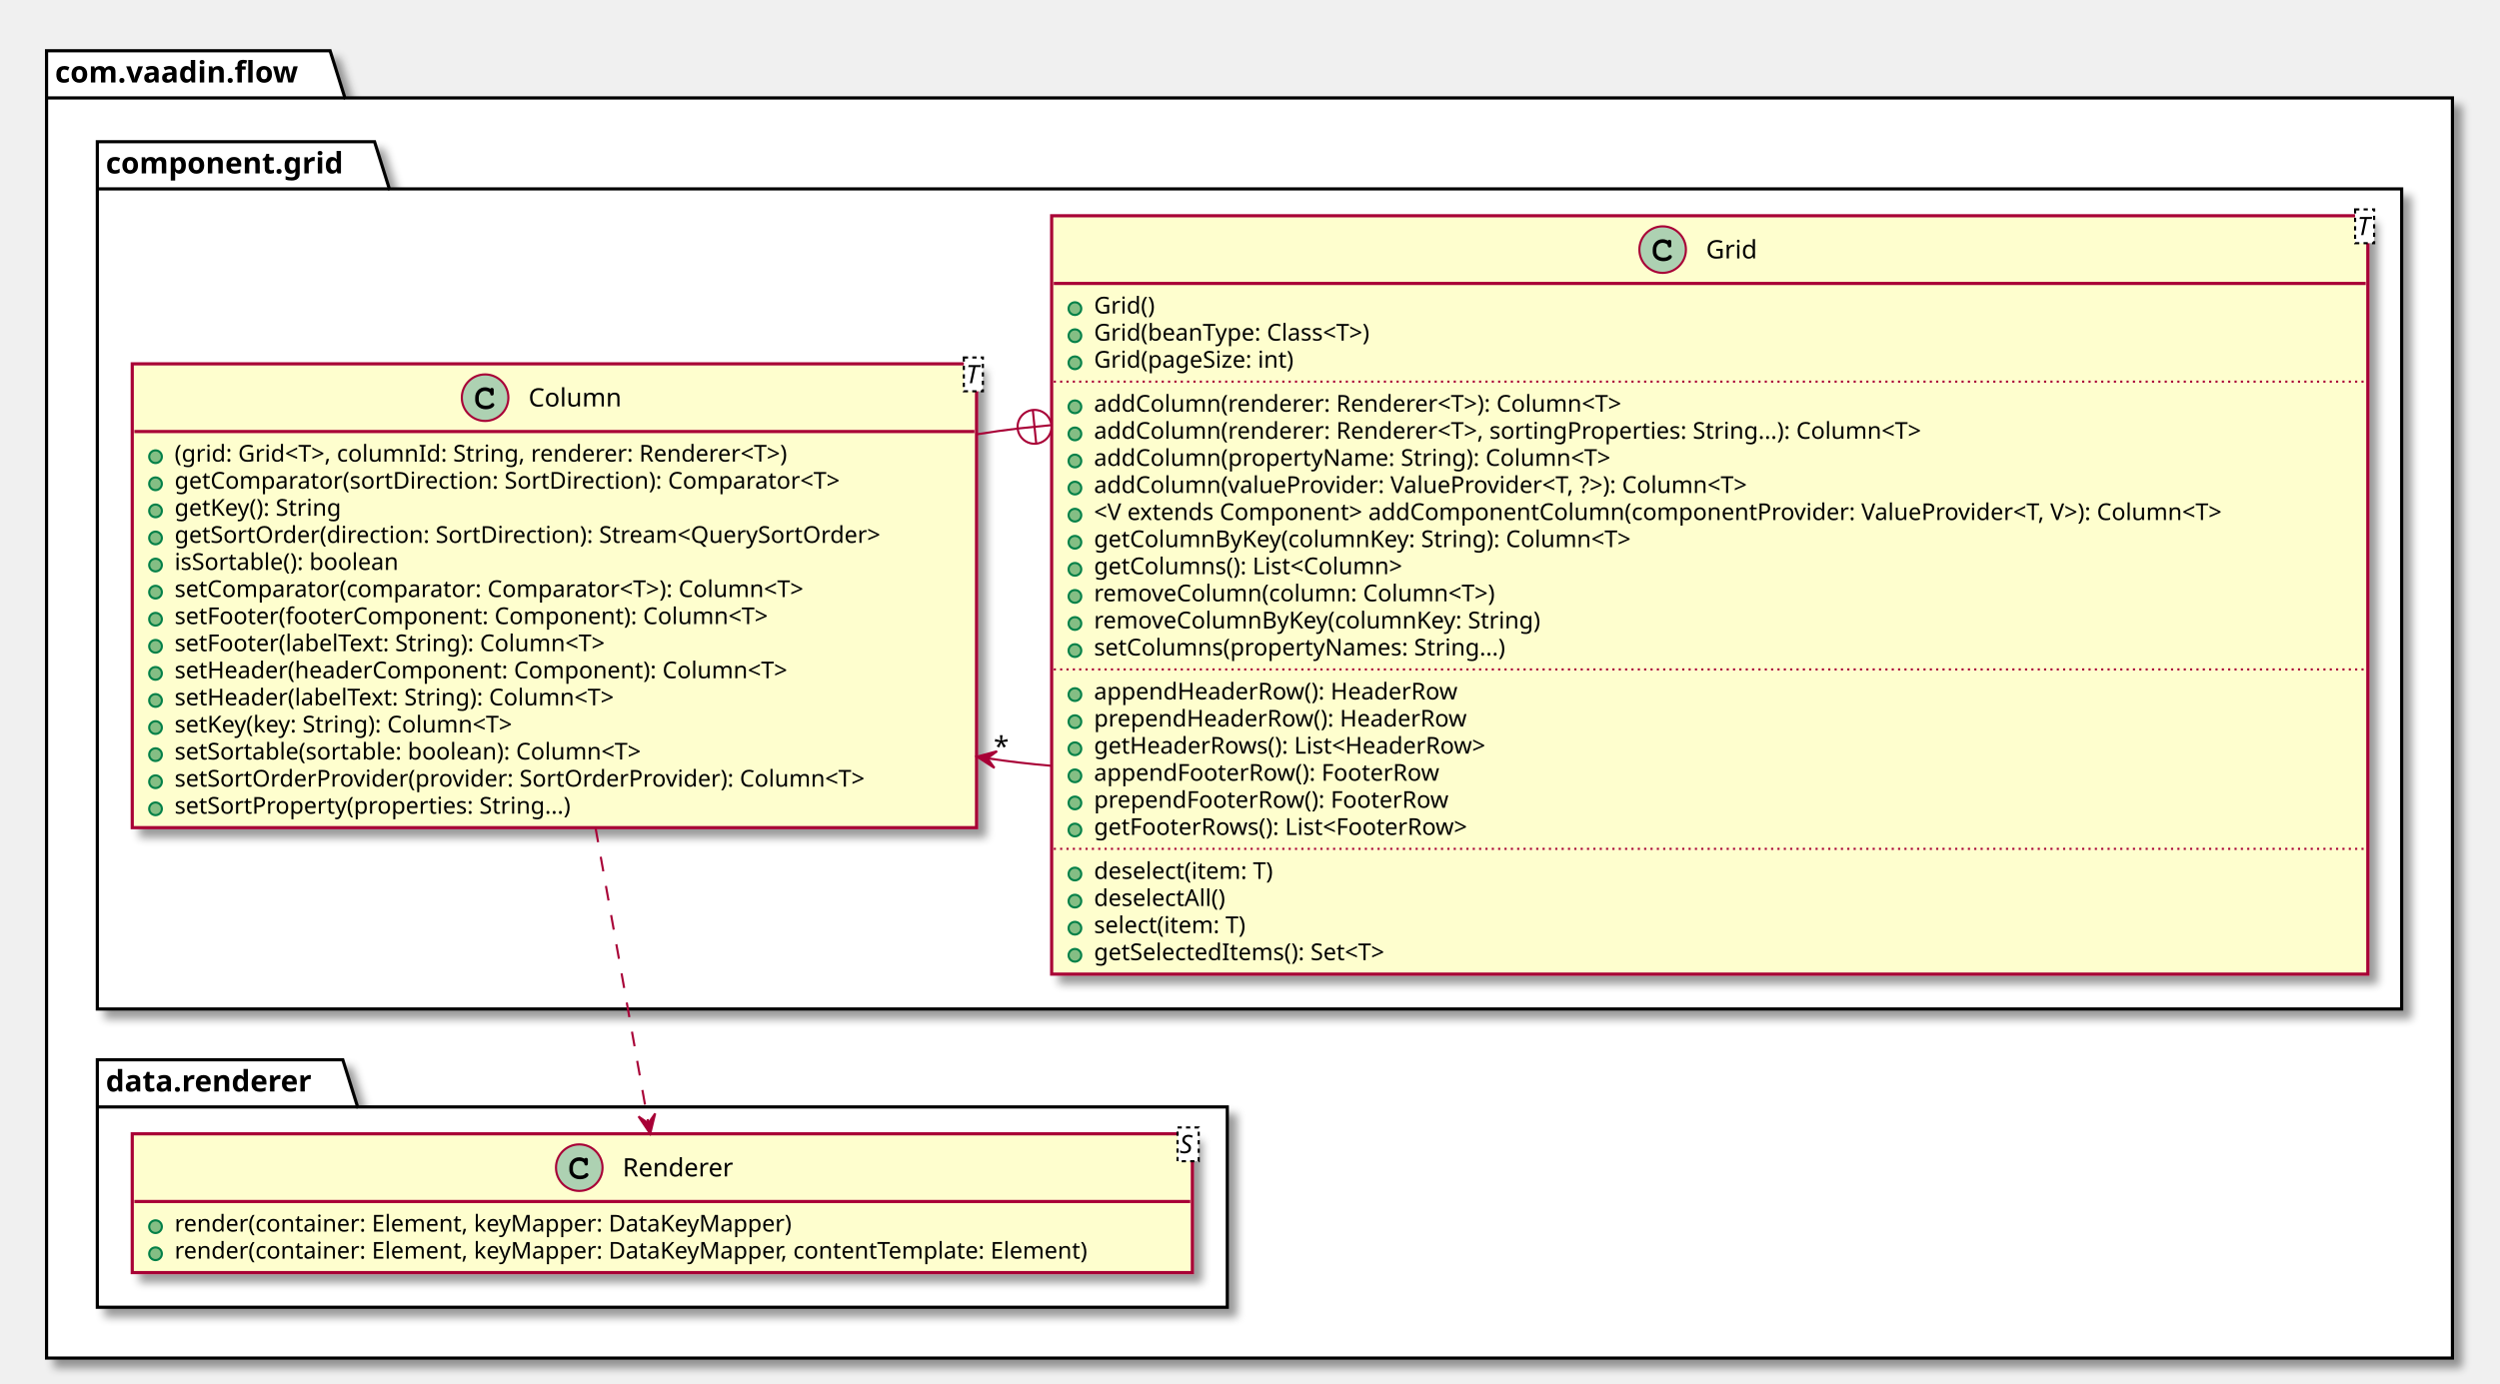
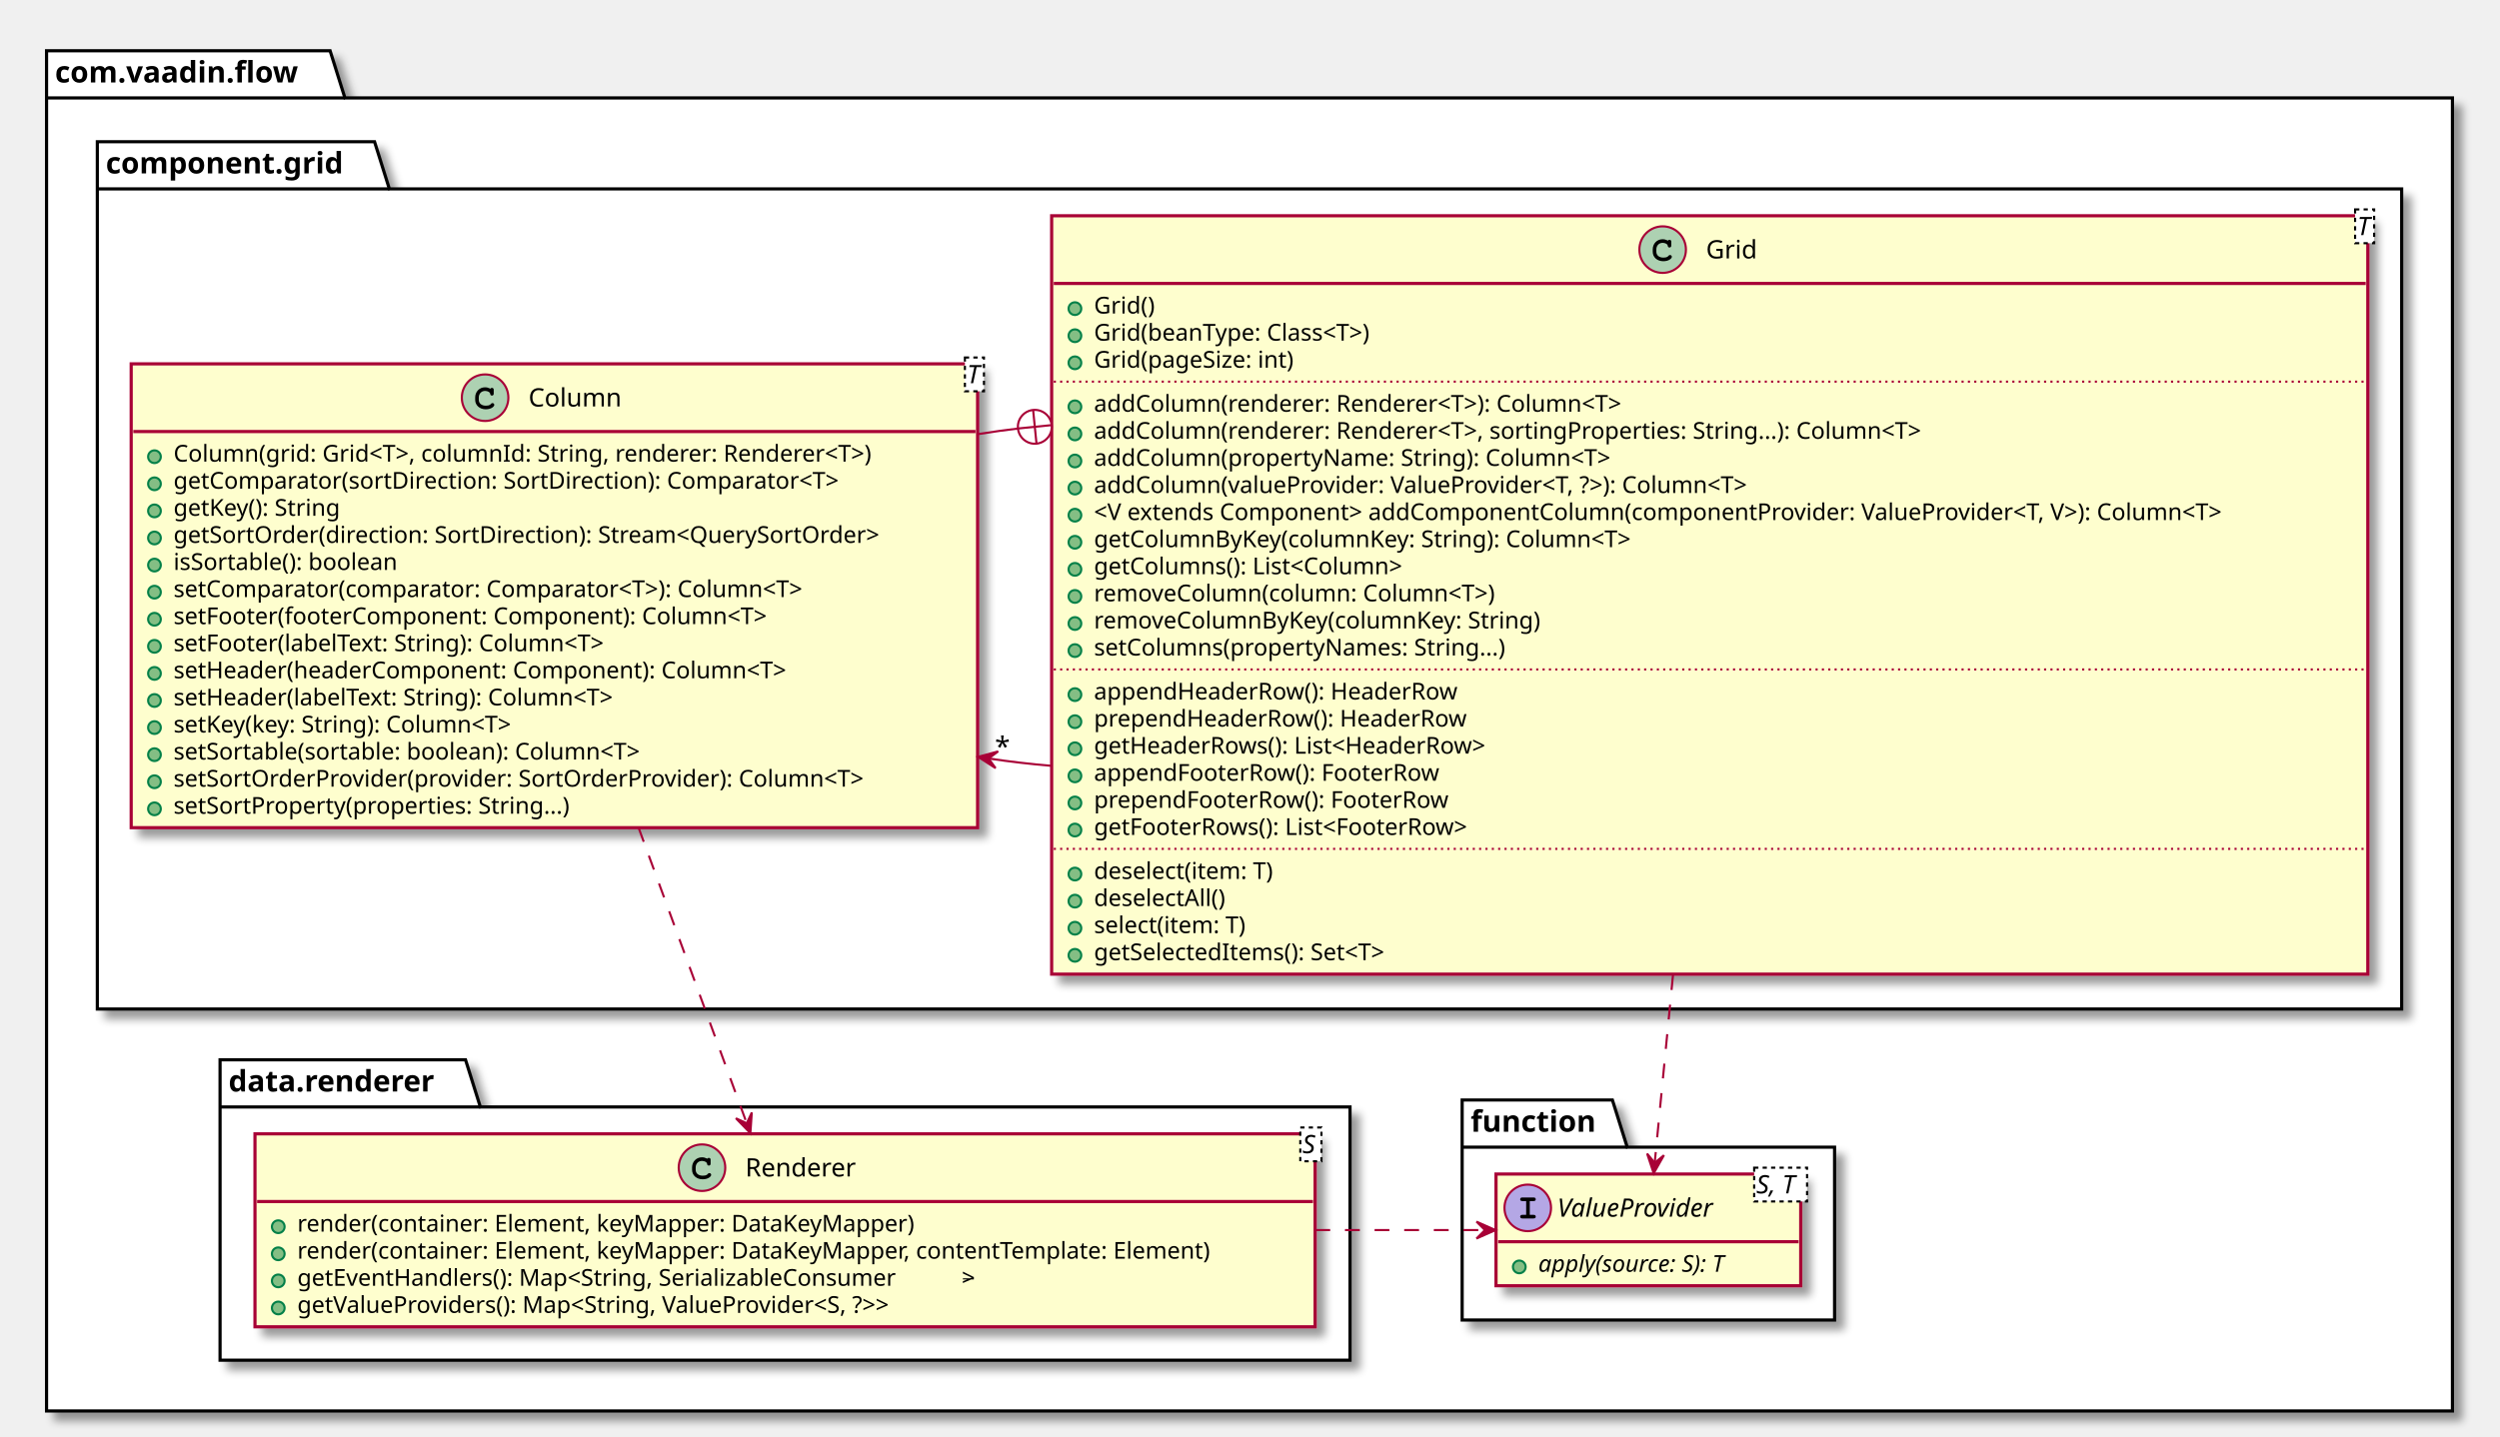
- <svg xmlns="http://www.w3.org/2000/svg" contentScriptType="application/ecmascript" contentStyleType="text/css" height="654px" preserveAspectRatio="xMidYMid" style="width:1181px;height:654px;" version="1.1" viewBox="0 0 1181 654" width="1181px" zoomAndPan="magnify">
+ <svg xmlns="http://www.w3.org/2000/svg" contentScriptType="application/ecmascript" contentStyleType="text/css" height="679px" preserveAspectRatio="none" style="width:1181px;height:679px;" version="1.1" viewBox="0 0 1181 679" width="1181px" zoomAndPan="magnify">
  <defs>
-     <filter height="300%" id="f1wifc0qywy6bu" width="300%" x="-1" y="-1">
+     <filter height="300%" id="fjnlpr2do2yk7" width="300%" x="-1" y="-1">
      <feGaussianBlur result="blurOut" stdDeviation="2.0" />
      <feColorMatrix in="blurOut" result="blurOut2" type="matrix" values="0 0 0 0 0 0 0 0 0 0 0 0 0 0 0 0 0 0 .4 0" />
      <feOffset dx="4.0" dy="4.0" in="blurOut2" result="blurOut3" />
      <feBlend in="SourceGraphic" in2="blurOut3" mode="normal" />
    </filter>
  </defs>
  <g>
-     <polygon fill="#FFFFFF" filter="url(#f1wifc0qywy6bu)" points="22,24,156,24,163,46.297,1159,46.297,1159,642,22,642,22,24" style="stroke: #000000; stroke-width: 1.5;" />
+     <polygon fill="#FFFFFF" filter="url(#fjnlpr2do2yk7)" points="22,24,156,24,163,46.297,1159,46.297,1159,667,22,667,22,24" style="stroke: #000000; stroke-width: 1.5;" />
    <line style="stroke: #000000; stroke-width: 1.5;" x1="22" x2="163" y1="46.297" y2="46.297" />
    <text fill="#000000" font-family="sans-serif" font-size="14" font-weight="bold" lengthAdjust="spacingAndGlyphs" textLength="128" x="26" y="38.995">com.vaadin.flow</text>
-     <polygon fill="#FFFFFF" filter="url(#f1wifc0qywy6bu)" points="46,67,177,67,184,89.297,1135,89.297,1135,477,46,477,46,67" style="stroke: #000000; stroke-width: 1.5;" />
+     <polygon fill="#FFFFFF" filter="url(#fjnlpr2do2yk7)" points="46,67,177,67,184,89.297,1135,89.297,1135,477,46,477,46,67" style="stroke: #000000; stroke-width: 1.5;" />
    <line style="stroke: #000000; stroke-width: 1.5;" x1="46" x2="184" y1="89.297" y2="89.297" />
    <text fill="#000000" font-family="sans-serif" font-size="14" font-weight="bold" lengthAdjust="spacingAndGlyphs" textLength="125" x="50" y="81.995">component.grid</text>
-     <polygon fill="#FFFFFF" filter="url(#f1wifc0qywy6bu)" points="46,501,162,501,169,523.297,580,523.297,580,618,46,618,46,501" style="stroke: #000000; stroke-width: 1.5;" />
-     <line style="stroke: #000000; stroke-width: 1.5;" x1="46" x2="169" y1="523.297" y2="523.297" />
-     <text fill="#000000" font-family="sans-serif" font-size="14" font-weight="bold" lengthAdjust="spacingAndGlyphs" textLength="110" x="50" y="515.995">data.renderer</text>
-     <rect fill="#FEFECE" filter="url(#f1wifc0qywy6bu)" height="358.508" id="Grid" style="stroke: #A80036; stroke-width: 1.5;" width="622" x="497" y="102" />
+     <polygon fill="#FFFFFF" filter="url(#fjnlpr2do2yk7)" points="691,520,762,520,769,542.297,867,542.297,867,624,691,624,691,520" style="stroke: #000000; stroke-width: 1.5;" />
+     <line style="stroke: #000000; stroke-width: 1.5;" x1="691" x2="769" y1="542.297" y2="542.297" />
+     <text fill="#000000" font-family="sans-serif" font-size="14" font-weight="bold" lengthAdjust="spacingAndGlyphs" textLength="65" x="695" y="534.995">function</text>
+     <polygon fill="#FFFFFF" filter="url(#fjnlpr2do2yk7)" points="104,501,220,501,227,523.297,638,523.297,638,643,104,643,104,501" style="stroke: #000000; stroke-width: 1.5;" />
+     <line style="stroke: #000000; stroke-width: 1.5;" x1="104" x2="227" y1="523.297" y2="523.297" />
+     <text fill="#000000" font-family="sans-serif" font-size="14" font-weight="bold" lengthAdjust="spacingAndGlyphs" textLength="110" x="108" y="515.995">data.renderer</text>
+     <rect fill="#FEFECE" filter="url(#fjnlpr2do2yk7)" height="358.508" id="Grid" style="stroke: #A80036; stroke-width: 1.5;" width="622" x="497" y="102" />
    <ellipse cx="785.75" cy="118" fill="#ADD1B2" rx="11" ry="11" style="stroke: #A80036; stroke-width: 1.0;" />
    <path d="M788.094,113.672 L788.266,113.75 C788.484,113.438 788.688,113.344 788.984,113.344 C789.281,113.344 789.562,113.484 789.719,113.75 C789.812,113.906 789.828,114.031 789.828,114.469 L789.828,115.891 C789.828,116.312 789.797,116.5 789.688,116.656 C789.516,116.875 789.25,117.016 788.984,117.016 C788.766,117.016 788.531,116.906 788.391,116.766 C788.25,116.641 788.219,116.516 788.156,116.109 C788.062,115.703 787.891,115.484 787.406,115.203 C786.938,114.953 786.328,114.797 785.75,114.797 C784.016,114.797 782.766,116.109 782.766,117.891 L782.766,118.984 C782.766,120.688 784.062,121.781 786.109,121.781 C786.875,121.781 787.562,121.656 787.984,121.391 C788.172,121.297 788.172,121.297 788.625,120.812 C788.812,120.625 789.016,120.547 789.234,120.547 C789.703,120.547 790.094,120.938 790.094,121.391 C790.094,121.781 789.766,122.234 789.188,122.641 C788.438,123.188 787.281,123.484 786.062,123.484 C783.172,123.484 781.062,121.594 781.062,119.016 L781.062,117.891 C781.062,115.172 783.062,113.094 785.688,113.094 C786.562,113.094 787.156,113.234 788.094,113.672 Z " />
    <text fill="#000000" font-family="sans-serif" font-size="12" lengthAdjust="spacingAndGlyphs" textLength="25" x="806.25" y="122.154">Grid</text>
    <rect fill="#FFFFFF" height="15.969" style="stroke: #000000; stroke-width: 1.0; stroke-dasharray: 2.0,2.0;" width="9" x="1113" y="99" />
    <text fill="#000000" font-family="sans-serif" font-size="12" font-style="italic" lengthAdjust="spacingAndGlyphs" textLength="7" x="1114" y="111.139">T</text>
    <line style="stroke: #A80036; stroke-width: 1.5;" x1="498" x2="1118" y1="134" y2="134" />
    <ellipse cx="508" cy="145.902" fill="#84BE84" rx="3" ry="3" style="stroke: #038048; stroke-width: 1.0;" />
    <text fill="#000000" font-family="sans-serif" font-size="11" lengthAdjust="spacingAndGlyphs" textLength="32" x="517" y="148.21">Grid()</text>
    <ellipse cx="508" cy="158.707" fill="#84BE84" rx="3" ry="3" style="stroke: #038048; stroke-width: 1.0;" />
    <text fill="#000000" font-family="sans-serif" font-size="11" lengthAdjust="spacingAndGlyphs" textLength="152" x="517" y="161.015">Grid(beanType: Class&lt;T&gt;)</text>
    <ellipse cx="508" cy="171.512" fill="#84BE84" rx="3" ry="3" style="stroke: #038048; stroke-width: 1.0;" />
    <text fill="#000000" font-family="sans-serif" font-size="11" lengthAdjust="spacingAndGlyphs" textLength="105" x="517" y="173.82">Grid(pageSize: int)</text>
    <line style="stroke: #A80036; stroke-width: 1.0; stroke-dasharray: 1.0,2.0;" x1="498" x2="1118" y1="180.414" y2="180.414" />
    <ellipse cx="508" cy="192.316" fill="#84BE84" rx="3" ry="3" style="stroke: #038048; stroke-width: 1.0;" />
    <text fill="#000000" font-family="sans-serif" font-size="11" lengthAdjust="spacingAndGlyphs" textLength="283" x="517" y="194.625">addColumn(renderer: Renderer&lt;T&gt;): Column&lt;T&gt;</text>
    <ellipse cx="508" cy="205.121" fill="#84BE84" rx="3" ry="3" style="stroke: #038048; stroke-width: 1.0;" />
    <text fill="#000000" font-family="sans-serif" font-size="11" lengthAdjust="spacingAndGlyphs" textLength="444" x="517" y="207.429">addColumn(renderer: Renderer&lt;T&gt;, sortingProperties: String...): Column&lt;T&gt;</text>
    <ellipse cx="508" cy="217.926" fill="#84BE84" rx="3" ry="3" style="stroke: #038048; stroke-width: 1.0;" />
    <text fill="#000000" font-family="sans-serif" font-size="11" lengthAdjust="spacingAndGlyphs" textLength="271" x="517" y="220.234">addColumn(propertyName: String): Column&lt;T&gt;</text>
    <ellipse cx="508" cy="230.731" fill="#84BE84" rx="3" ry="3" style="stroke: #038048; stroke-width: 1.0;" />
    <text fill="#000000" font-family="sans-serif" font-size="11" lengthAdjust="spacingAndGlyphs" textLength="350" x="517" y="233.039">addColumn(valueProvider: ValueProvider&lt;T, ?&gt;): Column&lt;T&gt;</text>
    <ellipse cx="508" cy="243.535" fill="#84BE84" rx="3" ry="3" style="stroke: #038048; stroke-width: 1.0;" />
    <text fill="#000000" font-family="sans-serif" font-size="11" lengthAdjust="spacingAndGlyphs" textLength="596" x="517" y="245.843">&lt;V extends Component&gt; addComponentColumn(componentProvider: ValueProvider&lt;T, V&gt;): Column&lt;T&gt;</text>
    <ellipse cx="508" cy="256.34" fill="#84BE84" rx="3" ry="3" style="stroke: #038048; stroke-width: 1.0;" />
    <text fill="#000000" font-family="sans-serif" font-size="11" lengthAdjust="spacingAndGlyphs" textLength="282" x="517" y="258.648">getColumnByKey(columnKey: String): Column&lt;T&gt;</text>
    <ellipse cx="508" cy="269.144" fill="#84BE84" rx="3" ry="3" style="stroke: #038048; stroke-width: 1.0;" />
    <text fill="#000000" font-family="sans-serif" font-size="11" lengthAdjust="spacingAndGlyphs" textLength="165" x="517" y="271.453">getColumns(): List&lt;Column&gt;</text>
    <ellipse cx="508" cy="281.949" fill="#84BE84" rx="3" ry="3" style="stroke: #038048; stroke-width: 1.0;" />
    <text fill="#000000" font-family="sans-serif" font-size="11" lengthAdjust="spacingAndGlyphs" textLength="211" x="517" y="284.257">removeColumn(column: Column&lt;T&gt;)</text>
    <ellipse cx="508" cy="294.754" fill="#84BE84" rx="3" ry="3" style="stroke: #038048; stroke-width: 1.0;" />
    <text fill="#000000" font-family="sans-serif" font-size="11" lengthAdjust="spacingAndGlyphs" textLength="231" x="517" y="297.062">removeColumnByKey(columnKey: String)</text>
    <ellipse cx="508" cy="307.559" fill="#84BE84" rx="3" ry="3" style="stroke: #038048; stroke-width: 1.0;" />
    <text fill="#000000" font-family="sans-serif" font-size="11" lengthAdjust="spacingAndGlyphs" textLength="218" x="517" y="309.867">setColumns(propertyNames: String...)</text>
    <line style="stroke: #A80036; stroke-width: 1.0; stroke-dasharray: 1.0,2.0;" x1="498" x2="1118" y1="316.461" y2="316.461" />
    <ellipse cx="508" cy="328.363" fill="#84BE84" rx="3" ry="3" style="stroke: #038048; stroke-width: 1.0;" />
    <text fill="#000000" font-family="sans-serif" font-size="11" lengthAdjust="spacingAndGlyphs" textLength="186" x="517" y="330.671">appendHeaderRow(): HeaderRow</text>
    <ellipse cx="508" cy="341.168" fill="#84BE84" rx="3" ry="3" style="stroke: #038048; stroke-width: 1.0;" />
    <text fill="#000000" font-family="sans-serif" font-size="11" lengthAdjust="spacingAndGlyphs" textLength="191" x="517" y="343.476">prependHeaderRow(): HeaderRow</text>
    <ellipse cx="508" cy="353.973" fill="#84BE84" rx="3" ry="3" style="stroke: #038048; stroke-width: 1.0;" />
    <text fill="#000000" font-family="sans-serif" font-size="11" lengthAdjust="spacingAndGlyphs" textLength="207" x="517" y="356.281">getHeaderRows(): List&lt;HeaderRow&gt;</text>
    <ellipse cx="508" cy="366.777" fill="#84BE84" rx="3" ry="3" style="stroke: #038048; stroke-width: 1.0;" />
    <text fill="#000000" font-family="sans-serif" font-size="11" lengthAdjust="spacingAndGlyphs" textLength="176" x="517" y="369.085">appendFooterRow(): FooterRow</text>
    <ellipse cx="508" cy="379.582" fill="#84BE84" rx="3" ry="3" style="stroke: #038048; stroke-width: 1.0;" />
    <text fill="#000000" font-family="sans-serif" font-size="11" lengthAdjust="spacingAndGlyphs" textLength="181" x="517" y="381.89">prependFooterRow(): FooterRow</text>
    <ellipse cx="508" cy="392.387" fill="#84BE84" rx="3" ry="3" style="stroke: #038048; stroke-width: 1.0;" />
    <text fill="#000000" font-family="sans-serif" font-size="11" lengthAdjust="spacingAndGlyphs" textLength="197" x="517" y="394.695">getFooterRows(): List&lt;FooterRow&gt;</text>
    <line style="stroke: #A80036; stroke-width: 1.0; stroke-dasharray: 1.0,2.0;" x1="498" x2="1118" y1="401.289" y2="401.289" />
    <ellipse cx="508" cy="413.191" fill="#84BE84" rx="3" ry="3" style="stroke: #038048; stroke-width: 1.0;" />
    <text fill="#000000" font-family="sans-serif" font-size="11" lengthAdjust="spacingAndGlyphs" textLength="96" x="517" y="415.5">deselect(item: T)</text>
    <ellipse cx="508" cy="425.996" fill="#84BE84" rx="3" ry="3" style="stroke: #038048; stroke-width: 1.0;" />
    <text fill="#000000" font-family="sans-serif" font-size="11" lengthAdjust="spacingAndGlyphs" textLength="69" x="517" y="428.304">deselectAll()</text>
    <ellipse cx="508" cy="438.801" fill="#84BE84" rx="3" ry="3" style="stroke: #038048; stroke-width: 1.0;" />
    <text fill="#000000" font-family="sans-serif" font-size="11" lengthAdjust="spacingAndGlyphs" textLength="82" x="517" y="441.109">select(item: T)</text>
    <ellipse cx="508" cy="451.606" fill="#84BE84" rx="3" ry="3" style="stroke: #038048; stroke-width: 1.0;" />
    <text fill="#000000" font-family="sans-serif" font-size="11" lengthAdjust="spacingAndGlyphs" textLength="159" x="517" y="453.914">getSelectedItems(): Set&lt;T&gt;</text>
-     <rect fill="#FEFECE" filter="url(#f1wifc0qywy6bu)" height="219.266" id="Column" style="stroke: #A80036; stroke-width: 1.5;" width="399" x="62.5" y="172" />
+     <rect fill="#FEFECE" filter="url(#fjnlpr2do2yk7)" height="219.266" id="Column" style="stroke: #A80036; stroke-width: 1.5;" width="400" x="62" y="172" />
    <ellipse cx="229.25" cy="188" fill="#ADD1B2" rx="11" ry="11" style="stroke: #A80036; stroke-width: 1.0;" />
    <path d="M231.594,183.672 L231.766,183.75 C231.984,183.438 232.188,183.344 232.484,183.344 C232.781,183.344 233.062,183.484 233.219,183.75 C233.312,183.906 233.328,184.031 233.328,184.469 L233.328,185.891 C233.328,186.312 233.297,186.5 233.188,186.656 C233.016,186.875 232.75,187.016 232.484,187.016 C232.266,187.016 232.031,186.906 231.891,186.766 C231.75,186.641 231.719,186.516 231.656,186.109 C231.562,185.703 231.391,185.484 230.906,185.203 C230.438,184.953 229.828,184.797 229.25,184.797 C227.516,184.797 226.266,186.109 226.266,187.891 L226.266,188.984 C226.266,190.688 227.562,191.781 229.609,191.781 C230.375,191.781 231.062,191.656 231.484,191.391 C231.672,191.297 231.672,191.297 232.125,190.812 C232.312,190.625 232.516,190.547 232.734,190.547 C233.203,190.547 233.594,190.938 233.594,191.391 C233.594,191.781 233.266,192.234 232.688,192.641 C231.938,193.188 230.781,193.484 229.562,193.484 C226.672,193.484 224.562,191.594 224.562,189.016 L224.562,187.891 C224.562,185.172 226.562,183.094 229.188,183.094 C230.062,183.094 230.656,183.234 231.594,183.672 Z " />
    <text fill="#000000" font-family="sans-serif" font-size="12" lengthAdjust="spacingAndGlyphs" textLength="46" x="249.75" y="192.154">Column</text>
-     <rect fill="#FFFFFF" height="15.969" style="stroke: #000000; stroke-width: 1.0; stroke-dasharray: 2.0,2.0;" width="9" x="455.5" y="169" />
-     <text fill="#000000" font-family="sans-serif" font-size="12" font-style="italic" lengthAdjust="spacingAndGlyphs" textLength="7" x="456.5" y="181.139">T</text>
-     <line style="stroke: #A80036; stroke-width: 1.5;" x1="63.5" x2="460.5" y1="204" y2="204" />
-     <ellipse cx="73.5" cy="215.902" fill="#84BE84" rx="3" ry="3" style="stroke: #038048; stroke-width: 1.0;" />
-     <text fill="#000000" font-family="sans-serif" font-size="11" lengthAdjust="spacingAndGlyphs" textLength="331" x="82.5" y="218.21">(grid: Grid&lt;T&gt;, columnId: String, renderer: Renderer&lt;T&gt;)</text>
-     <ellipse cx="73.5" cy="228.707" fill="#84BE84" rx="3" ry="3" style="stroke: #038048; stroke-width: 1.0;" />
-     <text fill="#000000" font-family="sans-serif" font-size="11" lengthAdjust="spacingAndGlyphs" textLength="350" x="82.5" y="231.015">getComparator(sortDirection: SortDirection): Comparator&lt;T&gt;</text>
-     <ellipse cx="73.5" cy="241.512" fill="#84BE84" rx="3" ry="3" style="stroke: #038048; stroke-width: 1.0;" />
-     <text fill="#000000" font-family="sans-serif" font-size="11" lengthAdjust="spacingAndGlyphs" textLength="88" x="82.5" y="243.82">getKey(): String</text>
-     <ellipse cx="73.5" cy="254.316" fill="#84BE84" rx="3" ry="3" style="stroke: #038048; stroke-width: 1.0;" />
-     <text fill="#000000" font-family="sans-serif" font-size="11" lengthAdjust="spacingAndGlyphs" textLength="373" x="82.5" y="256.625">getSortOrder(direction: SortDirection): Stream&lt;QuerySortOrder&gt;</text>
-     <ellipse cx="73.5" cy="267.121" fill="#84BE84" rx="3" ry="3" style="stroke: #038048; stroke-width: 1.0;" />
-     <text fill="#000000" font-family="sans-serif" font-size="11" lengthAdjust="spacingAndGlyphs" textLength="119" x="82.5" y="269.429">isSortable(): boolean</text>
-     <ellipse cx="73.5" cy="279.926" fill="#84BE84" rx="3" ry="3" style="stroke: #038048; stroke-width: 1.0;" />
-     <text fill="#000000" font-family="sans-serif" font-size="11" lengthAdjust="spacingAndGlyphs" textLength="337" x="82.5" y="282.234">setComparator(comparator: Comparator&lt;T&gt;): Column&lt;T&gt;</text>
-     <ellipse cx="73.5" cy="292.731" fill="#84BE84" rx="3" ry="3" style="stroke: #038048; stroke-width: 1.0;" />
-     <text fill="#000000" font-family="sans-serif" font-size="11" lengthAdjust="spacingAndGlyphs" textLength="310" x="82.5" y="295.039">setFooter(footerComponent: Component): Column&lt;T&gt;</text>
-     <ellipse cx="73.5" cy="305.535" fill="#84BE84" rx="3" ry="3" style="stroke: #038048; stroke-width: 1.0;" />
-     <text fill="#000000" font-family="sans-serif" font-size="11" lengthAdjust="spacingAndGlyphs" textLength="231" x="82.5" y="307.843">setFooter(labelText: String): Column&lt;T&gt;</text>
-     <ellipse cx="73.5" cy="318.34" fill="#84BE84" rx="3" ry="3" style="stroke: #038048; stroke-width: 1.0;" />
-     <text fill="#000000" font-family="sans-serif" font-size="11" lengthAdjust="spacingAndGlyphs" textLength="321" x="82.5" y="320.648">setHeader(headerComponent: Component): Column&lt;T&gt;</text>
-     <ellipse cx="73.5" cy="331.144" fill="#84BE84" rx="3" ry="3" style="stroke: #038048; stroke-width: 1.0;" />
-     <text fill="#000000" font-family="sans-serif" font-size="11" lengthAdjust="spacingAndGlyphs" textLength="236" x="82.5" y="333.453">setHeader(labelText: String): Column&lt;T&gt;</text>
-     <ellipse cx="73.5" cy="343.949" fill="#84BE84" rx="3" ry="3" style="stroke: #038048; stroke-width: 1.0;" />
-     <text fill="#000000" font-family="sans-serif" font-size="11" lengthAdjust="spacingAndGlyphs" textLength="183" x="82.5" y="346.257">setKey(key: String): Column&lt;T&gt;</text>
-     <ellipse cx="73.5" cy="356.754" fill="#84BE84" rx="3" ry="3" style="stroke: #038048; stroke-width: 1.0;" />
-     <text fill="#000000" font-family="sans-serif" font-size="11" lengthAdjust="spacingAndGlyphs" textLength="250" x="82.5" y="359.062">setSortable(sortable: boolean): Column&lt;T&gt;</text>
-     <ellipse cx="73.5" cy="369.559" fill="#84BE84" rx="3" ry="3" style="stroke: #038048; stroke-width: 1.0;" />
-     <text fill="#000000" font-family="sans-serif" font-size="11" lengthAdjust="spacingAndGlyphs" textLength="365" x="82.5" y="371.867">setSortOrderProvider(provider: SortOrderProvider): Column&lt;T&gt;</text>
-     <ellipse cx="73.5" cy="382.363" fill="#84BE84" rx="3" ry="3" style="stroke: #038048; stroke-width: 1.0;" />
-     <text fill="#000000" font-family="sans-serif" font-size="11" lengthAdjust="spacingAndGlyphs" textLength="211" x="82.5" y="384.671">setSortProperty(properties: String...)</text>
-     <rect fill="#FEFECE" filter="url(#f1wifc0qywy6bu)" height="65.609" id="Renderer" style="stroke: #A80036; stroke-width: 1.5;" width="501" x="62.5" y="536" />
-     <ellipse cx="273.75" cy="552" fill="#ADD1B2" rx="11" ry="11" style="stroke: #A80036; stroke-width: 1.0;" />
-     <path d="M276.094,547.672 L276.266,547.75 C276.484,547.438 276.688,547.344 276.984,547.344 C277.281,547.344 277.562,547.484 277.719,547.75 C277.812,547.906 277.828,548.031 277.828,548.469 L277.828,549.891 C277.828,550.312 277.797,550.5 277.688,550.656 C277.516,550.875 277.25,551.016 276.984,551.016 C276.766,551.016 276.531,550.906 276.391,550.766 C276.25,550.641 276.219,550.516 276.156,550.109 C276.062,549.703 275.891,549.484 275.406,549.203 C274.938,548.953 274.328,548.797 273.75,548.797 C272.016,548.797 270.766,550.109 270.766,551.891 L270.766,552.984 C270.766,554.688 272.062,555.781 274.109,555.781 C274.875,555.781 275.562,555.656 275.984,555.391 C276.172,555.297 276.172,555.297 276.625,554.812 C276.812,554.625 277.016,554.547 277.234,554.547 C277.703,554.547 278.094,554.938 278.094,555.391 C278.094,555.781 277.766,556.234 277.188,556.641 C276.438,557.188 275.281,557.484 274.062,557.484 C271.172,557.484 269.062,555.594 269.062,553.016 L269.062,551.891 C269.062,549.172 271.062,547.094 273.688,547.094 C274.562,547.094 275.156,547.234 276.094,547.672 Z " />
-     <text fill="#000000" font-family="sans-serif" font-size="12" lengthAdjust="spacingAndGlyphs" textLength="58" x="294.25" y="556.154">Renderer</text>
-     <rect fill="#FFFFFF" height="15.969" style="stroke: #000000; stroke-width: 1.0; stroke-dasharray: 2.0,2.0;" width="10" x="556.5" y="533" />
-     <text fill="#000000" font-family="sans-serif" font-size="12" font-style="italic" lengthAdjust="spacingAndGlyphs" textLength="8" x="557.5" y="545.139">S</text>
-     <line style="stroke: #A80036; stroke-width: 1.5;" x1="63.5" x2="562.5" y1="568" y2="568" />
-     <ellipse cx="73.5" cy="579.902" fill="#84BE84" rx="3" ry="3" style="stroke: #038048; stroke-width: 1.0;" />
-     <text fill="#000000" font-family="sans-serif" font-size="11" lengthAdjust="spacingAndGlyphs" textLength="318" x="82.5" y="582.21">render(container: Element, keyMapper: DataKeyMapper)</text>
-     <ellipse cx="73.5" cy="592.707" fill="#84BE84" rx="3" ry="3" style="stroke: #038048; stroke-width: 1.0;" />
-     <text fill="#000000" font-family="sans-serif" font-size="11" lengthAdjust="spacingAndGlyphs" textLength="475" x="82.5" y="595.015">render(container: Element, keyMapper: DataKeyMapper, contentTemplate: Element)</text>
-     <path d="M466.631,358.474 C476.706,359.992 486.782,361.175 496.857,362.022 " fill="none" id="Column-Grid" style="stroke: #A80036; stroke-width: 1.0;" />
-     <polygon fill="#A80036" points="461.685,357.702,469.96,363.043,466.625,358.473,471.194,355.139,461.685,357.702" style="stroke: #A80036; stroke-width: 1.0;" />
-     <text fill="#000000" font-family="sans-serif" font-size="13" lengthAdjust="spacingAndGlyphs" textLength="7" x="469.622" y="357.45">*</text>
-     <path d="M461.685,205.298 C468.371,204.218 475.058,203.285 481.744,202.5 " fill="none" id="Column-Grid" style="stroke: #A80036; stroke-width: 1.0;" />
-     <ellipse cx="488.897" cy="201.78" fill="#FFFFFF" rx="8" ry="8" style="stroke: #A80036; stroke-width: 1.0;" />
-     <line style="stroke: #A80036; stroke-width: 1.0;" x1="480.938" x2="496.857" y1="202.581" y2="200.978" />
-     <line style="stroke: #A80036; stroke-width: 1.0;" x1="488.096" x2="489.699" y1="193.82" y2="209.739" />
-     <path d="M281.426,391.25 C290.227,440.514 300.052,495.514 306.369,530.879 " fill="none" id="Column-Renderer" style="stroke: #A80036; stroke-width: 1.0; stroke-dasharray: 7.0,7.0;" />
-     <polygon fill="#A80036" points="307.275,535.951,309.628,526.387,306.395,531.029,301.753,527.796,307.275,535.951" style="stroke: #A80036; stroke-width: 1.0;" />
+     <rect fill="#FFFFFF" height="15.969" style="stroke: #000000; stroke-width: 1.0; stroke-dasharray: 2.0,2.0;" width="9" x="456" y="169" />
+     <text fill="#000000" font-family="sans-serif" font-size="12" font-style="italic" lengthAdjust="spacingAndGlyphs" textLength="7" x="457" y="181.139">T</text>
+     <line style="stroke: #A80036; stroke-width: 1.5;" x1="63" x2="461" y1="204" y2="204" />
+     <ellipse cx="73" cy="215.902" fill="#84BE84" rx="3" ry="3" style="stroke: #038048; stroke-width: 1.0;" />
+     <text fill="#000000" font-family="sans-serif" font-size="11" lengthAdjust="spacingAndGlyphs" textLength="374" x="82" y="218.21">Column(grid: Grid&lt;T&gt;, columnId: String, renderer: Renderer&lt;T&gt;)</text>
+     <ellipse cx="73" cy="228.707" fill="#84BE84" rx="3" ry="3" style="stroke: #038048; stroke-width: 1.0;" />
+     <text fill="#000000" font-family="sans-serif" font-size="11" lengthAdjust="spacingAndGlyphs" textLength="350" x="82" y="231.015">getComparator(sortDirection: SortDirection): Comparator&lt;T&gt;</text>
+     <ellipse cx="73" cy="241.512" fill="#84BE84" rx="3" ry="3" style="stroke: #038048; stroke-width: 1.0;" />
+     <text fill="#000000" font-family="sans-serif" font-size="11" lengthAdjust="spacingAndGlyphs" textLength="88" x="82" y="243.82">getKey(): String</text>
+     <ellipse cx="73" cy="254.316" fill="#84BE84" rx="3" ry="3" style="stroke: #038048; stroke-width: 1.0;" />
+     <text fill="#000000" font-family="sans-serif" font-size="11" lengthAdjust="spacingAndGlyphs" textLength="373" x="82" y="256.625">getSortOrder(direction: SortDirection): Stream&lt;QuerySortOrder&gt;</text>
+     <ellipse cx="73" cy="267.121" fill="#84BE84" rx="3" ry="3" style="stroke: #038048; stroke-width: 1.0;" />
+     <text fill="#000000" font-family="sans-serif" font-size="11" lengthAdjust="spacingAndGlyphs" textLength="119" x="82" y="269.429">isSortable(): boolean</text>
+     <ellipse cx="73" cy="279.926" fill="#84BE84" rx="3" ry="3" style="stroke: #038048; stroke-width: 1.0;" />
+     <text fill="#000000" font-family="sans-serif" font-size="11" lengthAdjust="spacingAndGlyphs" textLength="337" x="82" y="282.234">setComparator(comparator: Comparator&lt;T&gt;): Column&lt;T&gt;</text>
+     <ellipse cx="73" cy="292.731" fill="#84BE84" rx="3" ry="3" style="stroke: #038048; stroke-width: 1.0;" />
+     <text fill="#000000" font-family="sans-serif" font-size="11" lengthAdjust="spacingAndGlyphs" textLength="310" x="82" y="295.039">setFooter(footerComponent: Component): Column&lt;T&gt;</text>
+     <ellipse cx="73" cy="305.535" fill="#84BE84" rx="3" ry="3" style="stroke: #038048; stroke-width: 1.0;" />
+     <text fill="#000000" font-family="sans-serif" font-size="11" lengthAdjust="spacingAndGlyphs" textLength="231" x="82" y="307.843">setFooter(labelText: String): Column&lt;T&gt;</text>
+     <ellipse cx="73" cy="318.34" fill="#84BE84" rx="3" ry="3" style="stroke: #038048; stroke-width: 1.0;" />
+     <text fill="#000000" font-family="sans-serif" font-size="11" lengthAdjust="spacingAndGlyphs" textLength="321" x="82" y="320.648">setHeader(headerComponent: Component): Column&lt;T&gt;</text>
+     <ellipse cx="73" cy="331.144" fill="#84BE84" rx="3" ry="3" style="stroke: #038048; stroke-width: 1.0;" />
+     <text fill="#000000" font-family="sans-serif" font-size="11" lengthAdjust="spacingAndGlyphs" textLength="236" x="82" y="333.453">setHeader(labelText: String): Column&lt;T&gt;</text>
+     <ellipse cx="73" cy="343.949" fill="#84BE84" rx="3" ry="3" style="stroke: #038048; stroke-width: 1.0;" />
+     <text fill="#000000" font-family="sans-serif" font-size="11" lengthAdjust="spacingAndGlyphs" textLength="183" x="82" y="346.257">setKey(key: String): Column&lt;T&gt;</text>
+     <ellipse cx="73" cy="356.754" fill="#84BE84" rx="3" ry="3" style="stroke: #038048; stroke-width: 1.0;" />
+     <text fill="#000000" font-family="sans-serif" font-size="11" lengthAdjust="spacingAndGlyphs" textLength="250" x="82" y="359.062">setSortable(sortable: boolean): Column&lt;T&gt;</text>
+     <ellipse cx="73" cy="369.559" fill="#84BE84" rx="3" ry="3" style="stroke: #038048; stroke-width: 1.0;" />
+     <text fill="#000000" font-family="sans-serif" font-size="11" lengthAdjust="spacingAndGlyphs" textLength="365" x="82" y="371.867">setSortOrderProvider(provider: SortOrderProvider): Column&lt;T&gt;</text>
+     <ellipse cx="73" cy="382.363" fill="#84BE84" rx="3" ry="3" style="stroke: #038048; stroke-width: 1.0;" />
+     <text fill="#000000" font-family="sans-serif" font-size="11" lengthAdjust="spacingAndGlyphs" textLength="211" x="82" y="384.671">setSortProperty(properties: String...)</text>
+     <rect fill="#FEFECE" filter="url(#fjnlpr2do2yk7)" height="52.805" id="ValueProvider" style="stroke: #A80036; stroke-width: 1.5;" width="144" x="707" y="555" />
+     <ellipse cx="722" cy="571" fill="#B4A7E5" rx="11" ry="11" style="stroke: #A80036; stroke-width: 1.0;" />
+     <path d="M722.953,567.781 L722.953,574.297 L724.672,574.297 C725.125,574.297 725.266,574.328 725.438,574.453 C725.672,574.625 725.781,574.875 725.781,575.156 C725.781,575.719 725.422,576 724.672,576 L719.531,576 C719.125,576 718.922,575.953 718.766,575.828 C718.547,575.672 718.406,575.406 718.406,575.156 C718.406,574.859 718.562,574.578 718.812,574.422 C718.969,574.312 719.094,574.297 719.531,574.297 L721.25,574.297 L721.25,567.781 L719.531,567.781 C719.109,567.781 718.922,567.75 718.766,567.641 C718.547,567.469 718.406,567.219 718.406,566.938 C718.406,566.656 718.562,566.359 718.812,566.203 C718.969,566.109 719.094,566.094 719.531,566.094 L724.672,566.094 C725.125,566.094 725.266,566.125 725.438,566.234 C725.672,566.406 725.781,566.672 725.781,566.938 C725.781,567.234 725.641,567.516 725.375,567.672 C725.25,567.75 725.062,567.781 724.672,567.781 Z " />
+     <text fill="#000000" font-family="sans-serif" font-size="12" font-style="italic" lengthAdjust="spacingAndGlyphs" textLength="85" x="736" y="575.154">ValueProvider</text>
+     <rect fill="#FFFFFF" height="15.969" style="stroke: #000000; stroke-width: 1.0; stroke-dasharray: 2.0,2.0;" width="25" x="829" y="552" />
+     <text fill="#000000" font-family="sans-serif" font-size="12" font-style="italic" lengthAdjust="spacingAndGlyphs" textLength="23" x="830" y="564.139">S, T</text>
+     <line style="stroke: #A80036; stroke-width: 1.5;" x1="708" x2="850" y1="587" y2="587" />
+     <ellipse cx="718" cy="598.902" fill="#84BE84" rx="3" ry="3" style="stroke: #038048; stroke-width: 1.0;" />
+     <text fill="#000000" font-family="sans-serif" font-size="11" font-style="italic" lengthAdjust="spacingAndGlyphs" textLength="107" x="727" y="601.21">apply(source: S): T</text>
+     <rect fill="#FEFECE" filter="url(#fjnlpr2do2yk7)" height="91.219" id="Renderer" style="stroke: #A80036; stroke-width: 1.5;" width="501" x="120.5" y="536" />
+     <ellipse cx="331.75" cy="552" fill="#ADD1B2" rx="11" ry="11" style="stroke: #A80036; stroke-width: 1.0;" />
+     <path d="M334.094,547.672 L334.266,547.75 C334.484,547.438 334.688,547.344 334.984,547.344 C335.281,547.344 335.562,547.484 335.719,547.75 C335.812,547.906 335.828,548.031 335.828,548.469 L335.828,549.891 C335.828,550.312 335.797,550.5 335.688,550.656 C335.516,550.875 335.25,551.016 334.984,551.016 C334.766,551.016 334.531,550.906 334.391,550.766 C334.25,550.641 334.219,550.516 334.156,550.109 C334.062,549.703 333.891,549.484 333.406,549.203 C332.938,548.953 332.328,548.797 331.75,548.797 C330.016,548.797 328.766,550.109 328.766,551.891 L328.766,552.984 C328.766,554.688 330.062,555.781 332.109,555.781 C332.875,555.781 333.562,555.656 333.984,555.391 C334.172,555.297 334.172,555.297 334.625,554.812 C334.812,554.625 335.016,554.547 335.234,554.547 C335.703,554.547 336.094,554.938 336.094,555.391 C336.094,555.781 335.766,556.234 335.188,556.641 C334.438,557.188 333.281,557.484 332.062,557.484 C329.172,557.484 327.062,555.594 327.062,553.016 L327.062,551.891 C327.062,549.172 329.062,547.094 331.688,547.094 C332.562,547.094 333.156,547.234 334.094,547.672 Z " />
+     <text fill="#000000" font-family="sans-serif" font-size="12" lengthAdjust="spacingAndGlyphs" textLength="58" x="352.25" y="556.154">Renderer</text>
+     <rect fill="#FFFFFF" height="15.969" style="stroke: #000000; stroke-width: 1.0; stroke-dasharray: 2.0,2.0;" width="10" x="614.5" y="533" />
+     <text fill="#000000" font-family="sans-serif" font-size="12" font-style="italic" lengthAdjust="spacingAndGlyphs" textLength="8" x="615.5" y="545.139">S</text>
+     <line style="stroke: #A80036; stroke-width: 1.5;" x1="121.5" x2="620.5" y1="568" y2="568" />
+     <ellipse cx="131.5" cy="579.902" fill="#84BE84" rx="3" ry="3" style="stroke: #038048; stroke-width: 1.0;" />
+     <text fill="#000000" font-family="sans-serif" font-size="11" lengthAdjust="spacingAndGlyphs" textLength="318" x="140.5" y="582.21">render(container: Element, keyMapper: DataKeyMapper)</text>
+     <ellipse cx="131.5" cy="592.707" fill="#84BE84" rx="3" ry="3" style="stroke: #038048; stroke-width: 1.0;" />
+     <text fill="#000000" font-family="sans-serif" font-size="11" lengthAdjust="spacingAndGlyphs" textLength="475" x="140.5" y="595.015">render(container: Element, keyMapper: DataKeyMapper, contentTemplate: Element)</text>
+     <ellipse cx="131.5" cy="605.512" fill="#84BE84" rx="3" ry="3" style="stroke: #038048; stroke-width: 1.0;" />
+     <text fill="#000000" font-family="sans-serif" font-size="11" lengthAdjust="spacingAndGlyphs" textLength="314" x="140.5" y="607.82">getEventHandlers(): Map&lt;String, SerializableConsumer</text>
+     <text fill="#000000" font-family="sans-serif" font-size="11" lengthAdjust="spacingAndGlyphs" text-decoration="line-through" textLength="9" x="454.5" y="607.82">&gt;</text>
+     <ellipse cx="131.5" cy="618.316" fill="#84BE84" rx="3" ry="3" style="stroke: #038048; stroke-width: 1.0;" />
+     <text fill="#000000" font-family="sans-serif" font-size="11" lengthAdjust="spacingAndGlyphs" textLength="320" x="140.5" y="620.625">getValueProviders(): Map&lt;String, ValueProvider&lt;S, ?&gt;&gt;</text>
+     <path d="M467.381,358.587 C477.253,360.058 487.126,361.207 496.999,362.034 " fill="none" id="Column-Grid" style="stroke: #A80036; stroke-width: 1.0;" />
+     <polygon fill="#A80036" points="462.218,357.788,470.499,363.119,467.159,358.554,471.724,355.213,462.218,357.788" style="stroke: #A80036; stroke-width: 1.0;" />
+     <text fill="#000000" font-family="sans-serif" font-size="13" lengthAdjust="spacingAndGlyphs" textLength="7" x="470.176" y="357.539">*</text>
+     <path d="M462.218,205.212 C468.83,204.152 475.442,203.236 482.054,202.464 " fill="none" id="Column-Grid-1" style="stroke: #A80036; stroke-width: 1.0;" />
+     <ellipse cx="489.039" cy="201.764" fill="#FFFFFF" rx="8" ry="8" style="stroke: #A80036; stroke-width: 1.0;" />
+     <line style="stroke: #A80036; stroke-width: 1.0;" x1="481.079" x2="496.999" y1="202.561" y2="200.966" />
+     <line style="stroke: #A80036; stroke-width: 1.0;" x1="488.241" x2="489.837" y1="193.804" y2="209.724" />
+     <path d="M301.814,391.35 C319.275,439.086 338.909,492.764 352.788,530.709 " fill="none" id="Column-Renderer" style="stroke: #A80036; stroke-width: 1.0; stroke-dasharray: 7.0,7.0;" />
+     <polygon fill="#A80036" points="354.622,535.723,355.288,525.897,352.905,531.027,347.774,528.644,354.622,535.723" style="stroke: #A80036; stroke-width: 1.0;" />
+     <path d="M790.628,461.009 C787.3,495.207 784.183,527.244 782.015,549.52 " fill="none" id="Grid-ValueProvider" style="stroke: #A80036; stroke-width: 1.0; stroke-dasharray: 7.0,7.0;" />
+     <polygon fill="#A80036" points="781.512,554.685,786.365,546.115,781.996,549.708,778.403,545.34,781.512,554.685" style="stroke: #A80036; stroke-width: 1.0;" />
+     <path d="M621.617,581.5 C648.225,581.5 674.834,581.5 701.442,581.5 " fill="none" id="Renderer-ValueProvider" style="stroke: #A80036; stroke-width: 1.0; stroke-dasharray: 7.0,7.0;" />
+     <polygon fill="#A80036" points="706.764,581.5,697.764,577.5,701.764,581.5,697.764,585.5,706.764,581.5" style="stroke: #A80036; stroke-width: 1.0;" />
  </g>
</svg>
